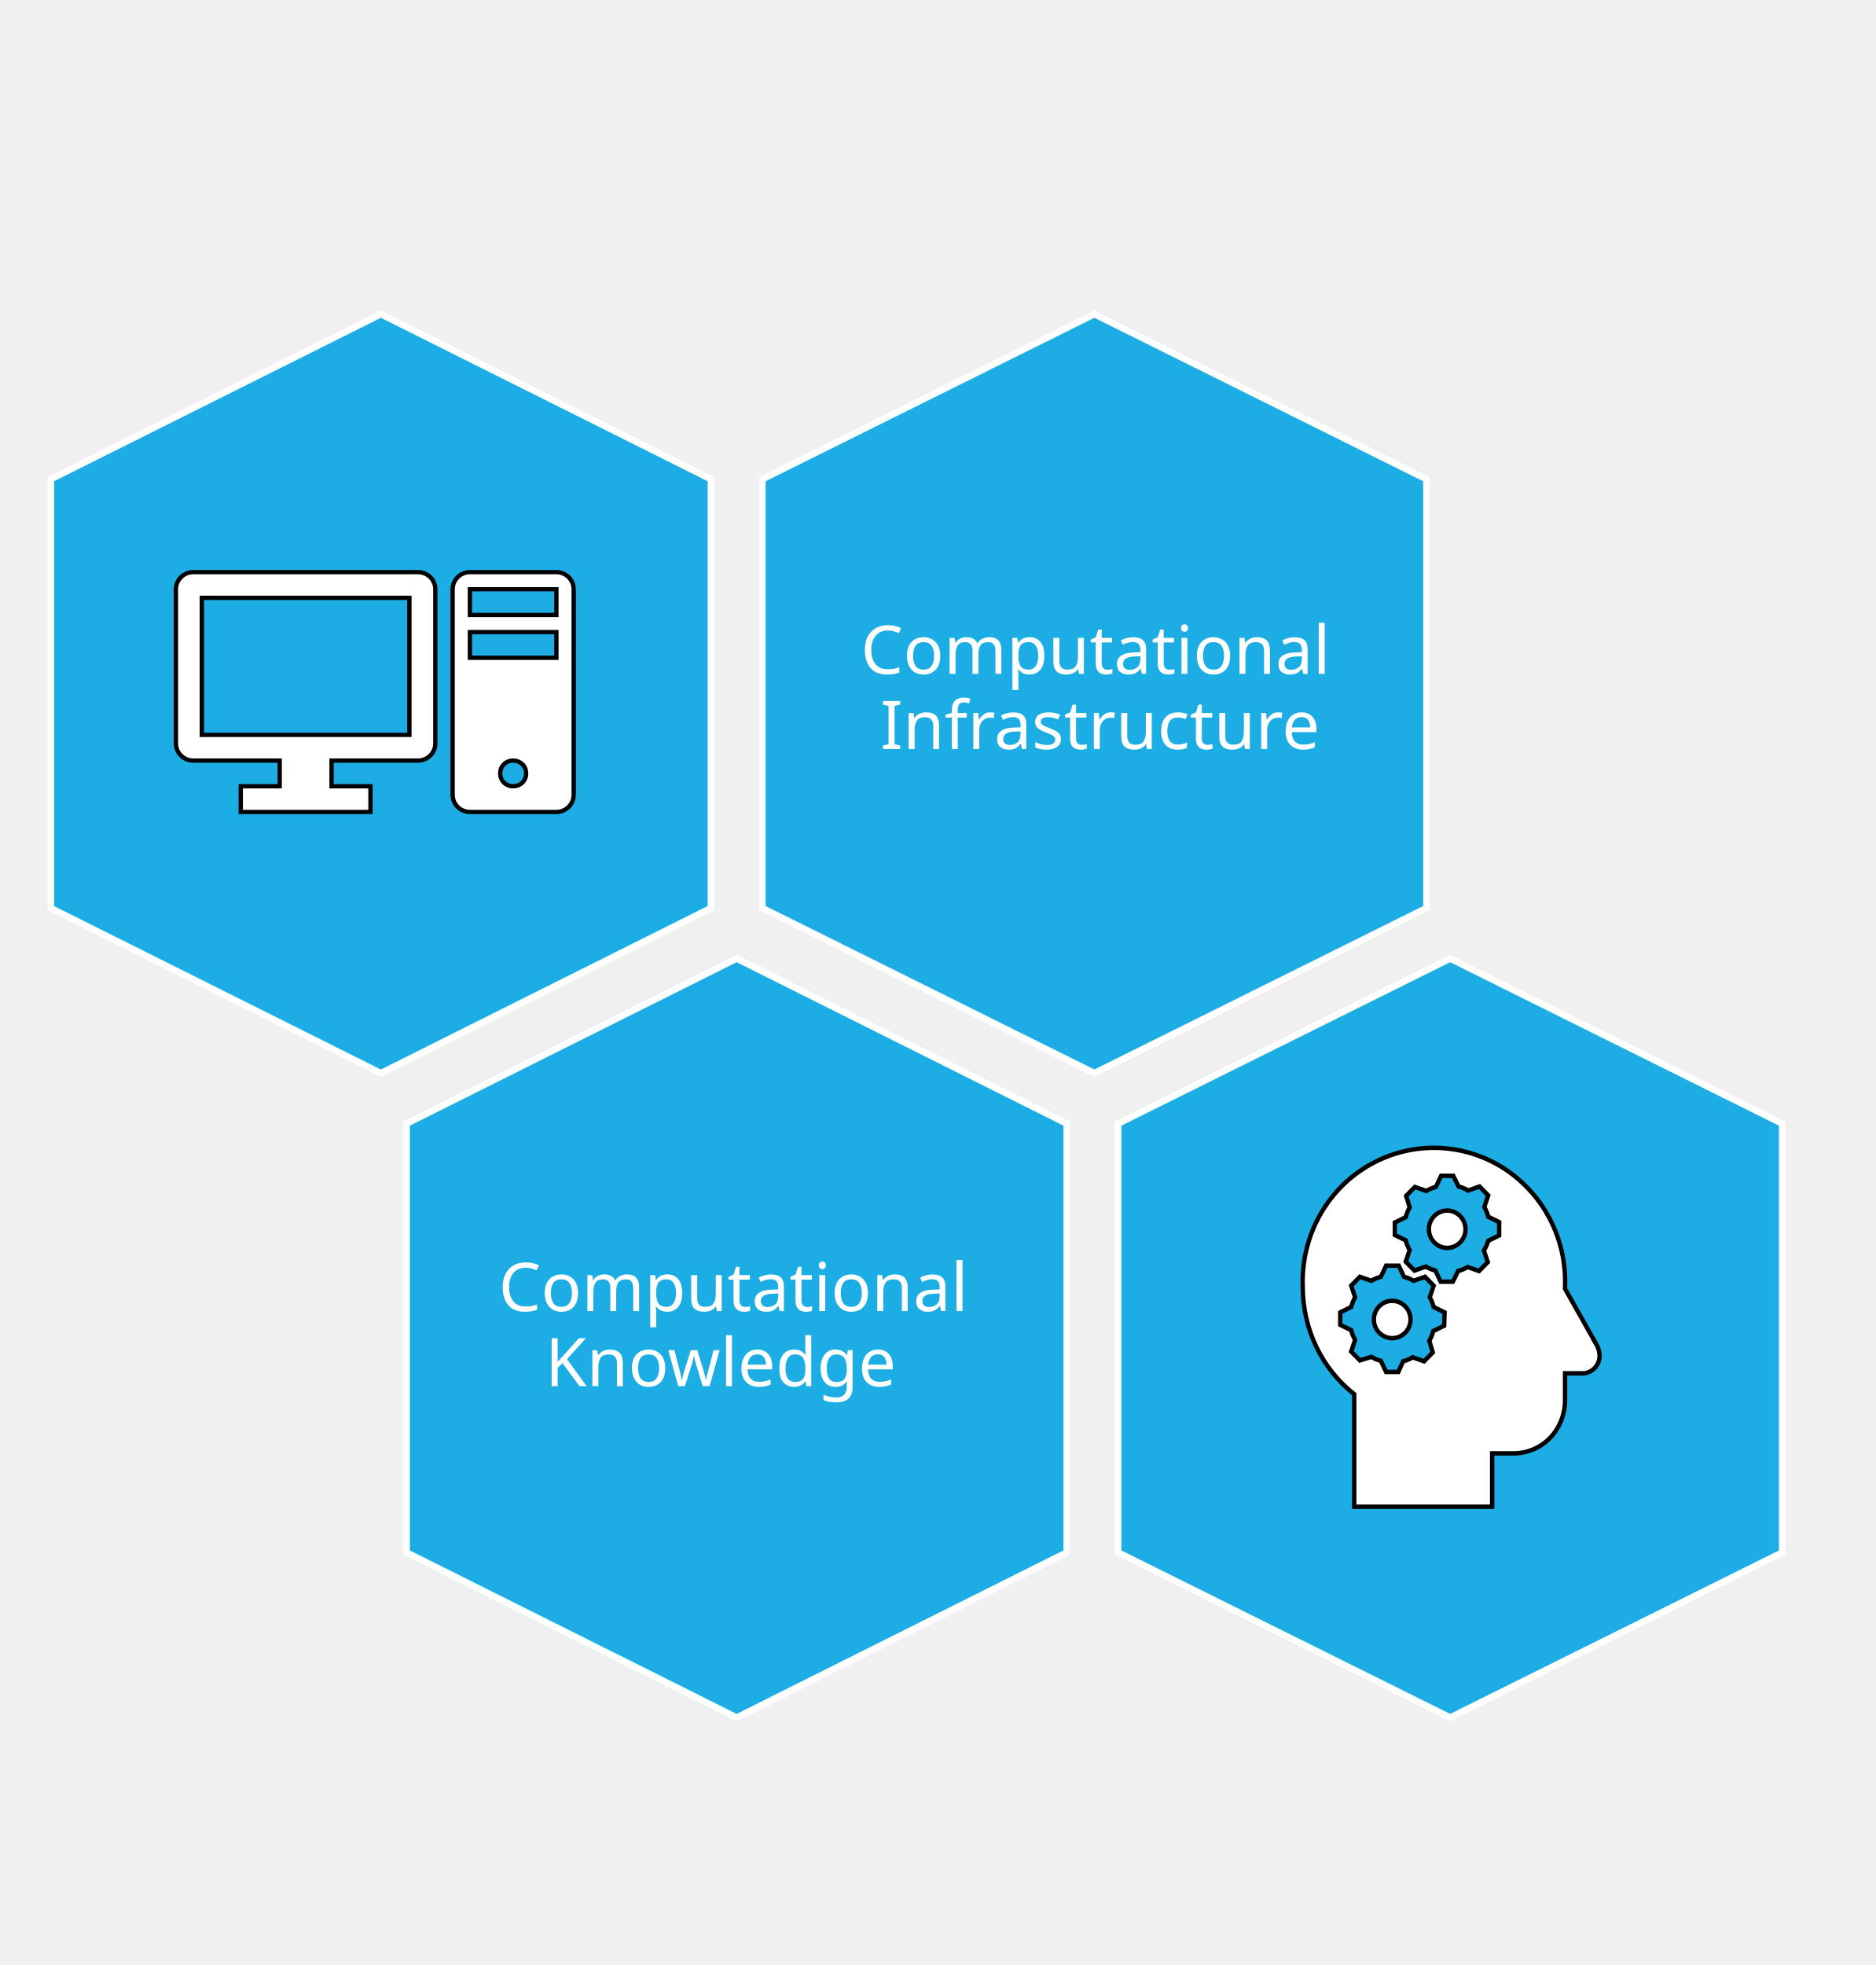
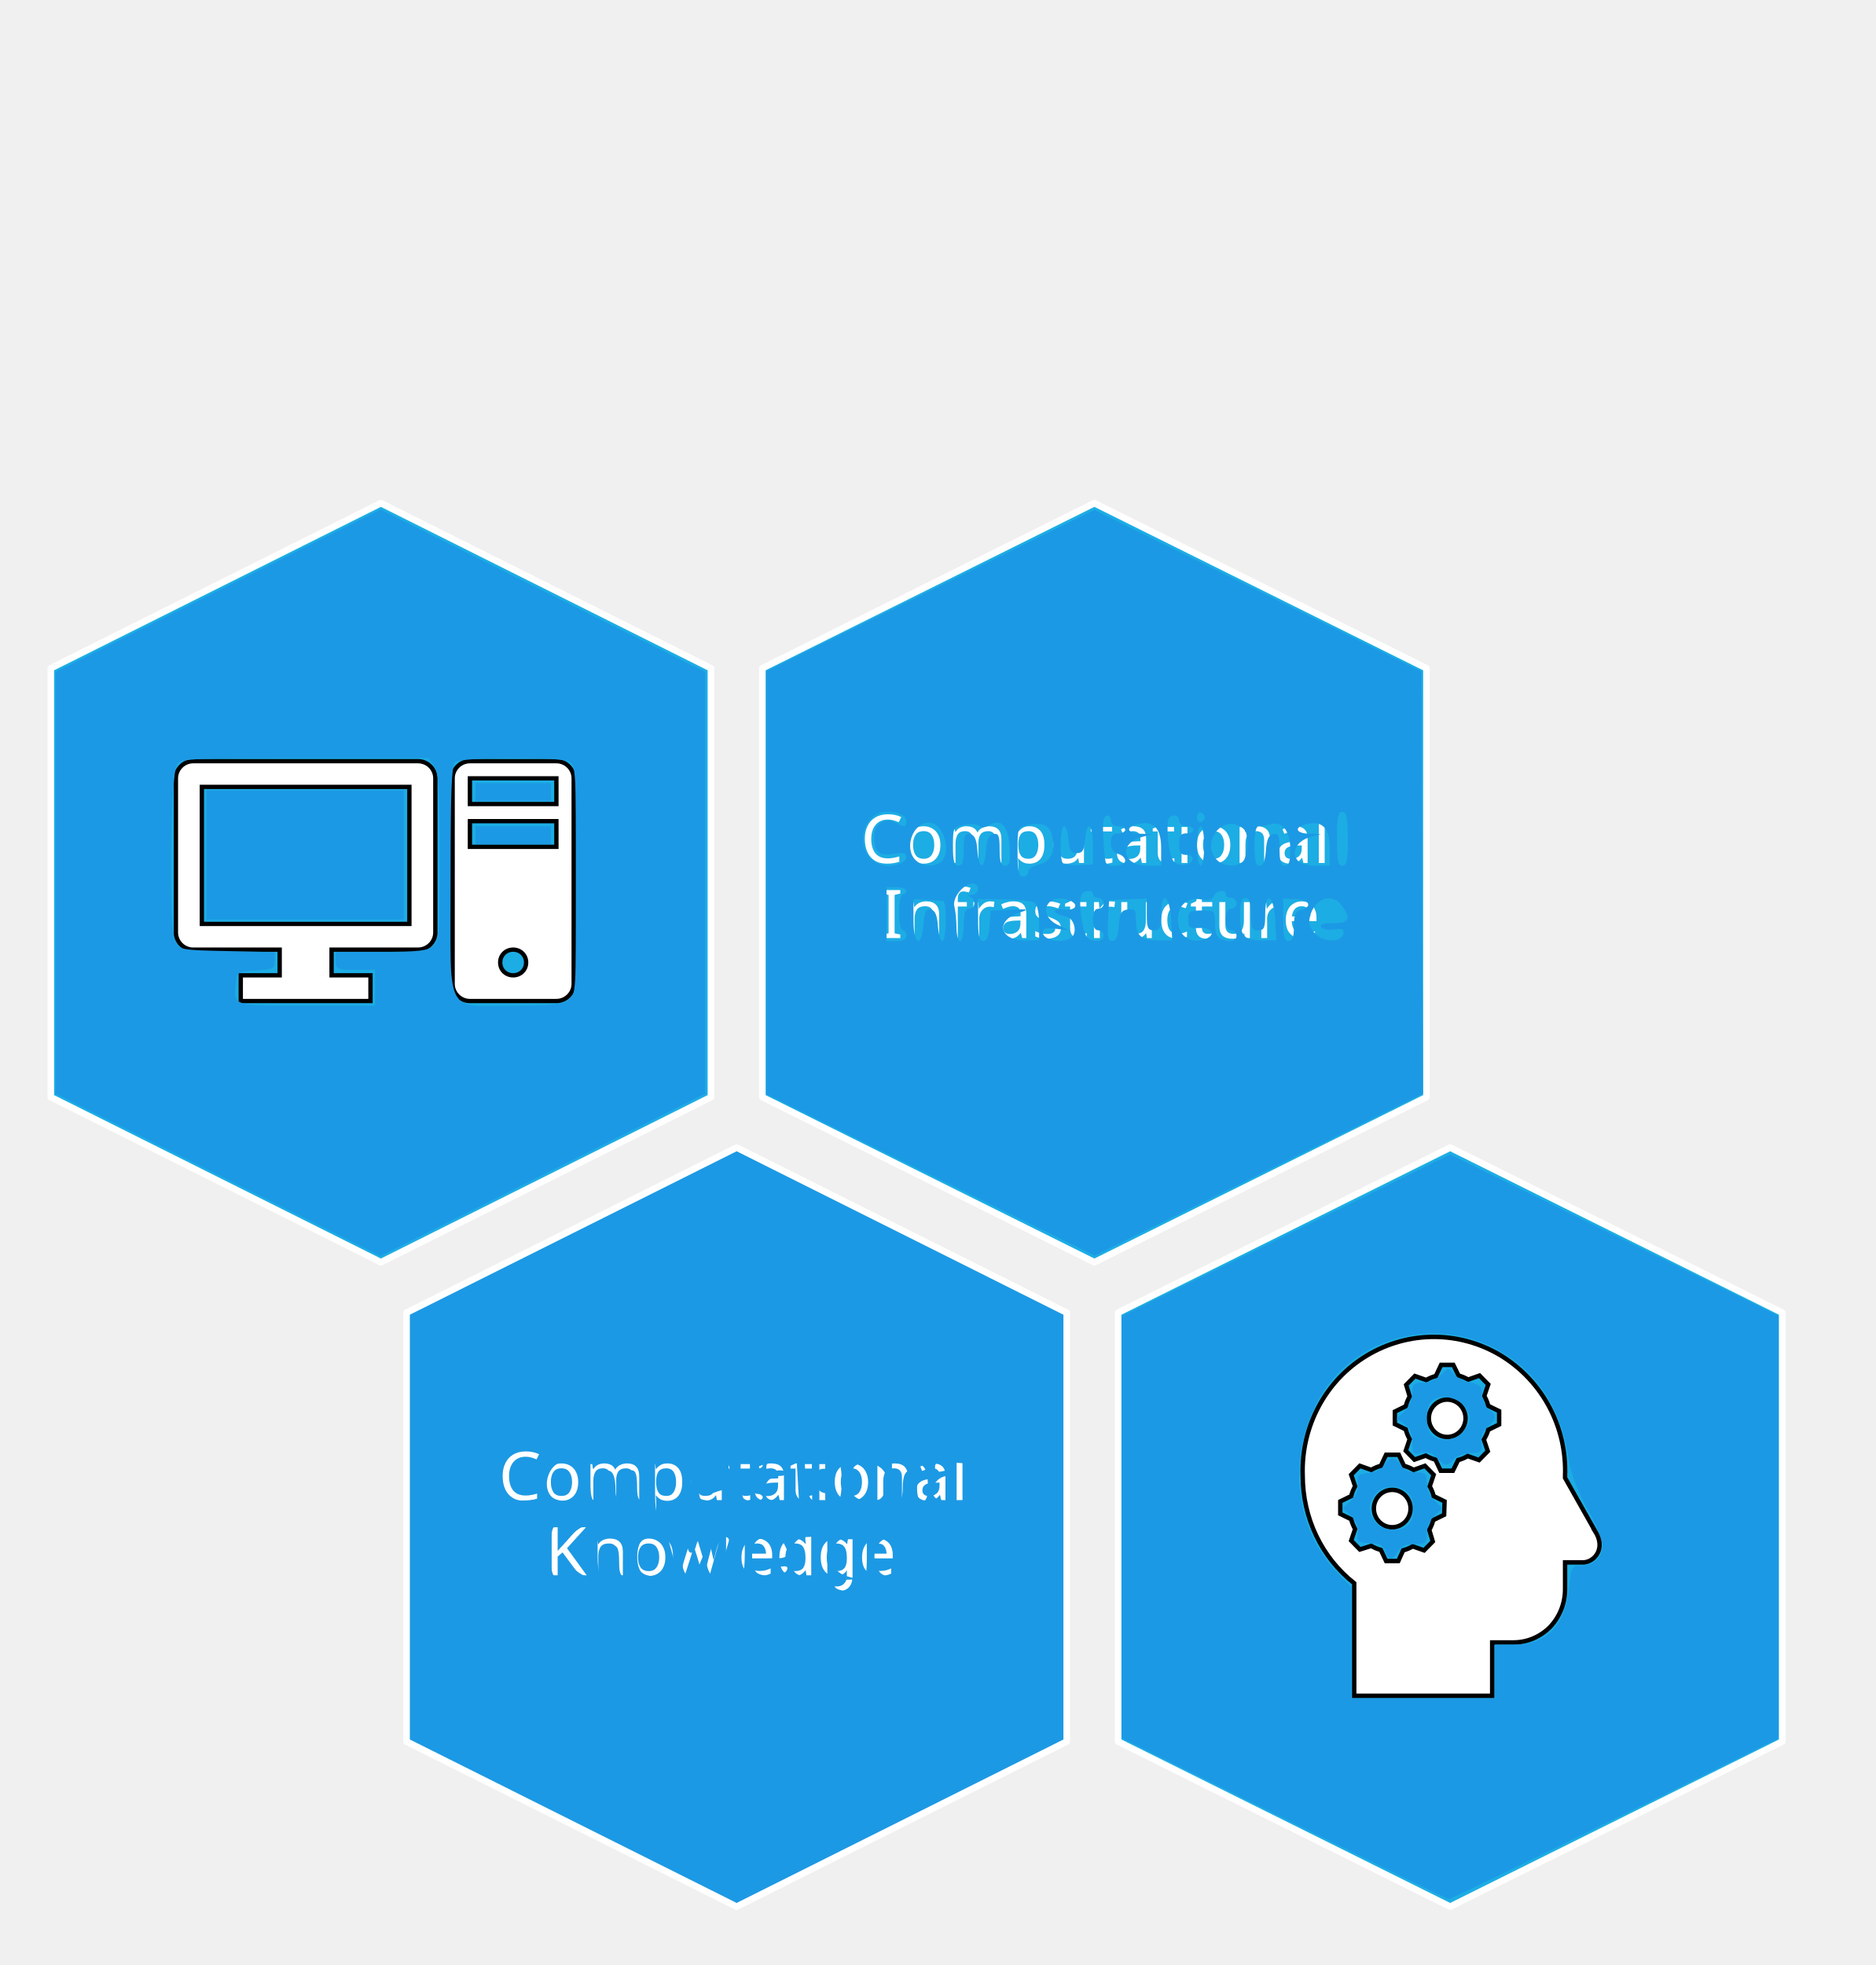
<svg xmlns="http://www.w3.org/2000/svg" width="210mm" height="220mm" viewBox="0 0 210 220" version="1.1" id="svg1">
  <defs id="defs1" />
  <g id="layer1">
    <g id="g1">
-       <path d="m 484.368,72.782 84,41.76 v 108.48 l -84,41.76 -84,-41.76 V 114.542 Z" stroke="#ffffff" stroke-width="1.667" stroke-linejoin="round" stroke-miterlimit="10" fill="#1cade4" fill-rule="evenodd" id="path1" transform="matrix(0.4426188,0,0,0.4426188,-91.85137,2.954146)" />
-       <text fill="#ffffff" font-family="'Tw Cen MT', 'Tw Cen MT_MSFontService', sans-serif" font-weight="400" font-size="17px" id="text1" x="425.274" y="163.782" transform="matrix(0.4426188,0,0,0.4426188,-91.85137,2.954146)">Computational</text>
-       <text fill="#ffffff" font-family="'Tw Cen MT', 'Tw Cen MT_MSFontService', sans-serif" font-weight="400" font-size="17px" id="text2" x="430.187" y="182.782" transform="matrix(0.4426188,0,0,0.4426188,-91.85137,2.954146)">Infrastructure</text>
-       <path d="m 303.868,72.782 83.5,41.76 v 108.48 l -83.5,41.76 -83.5,-41.76 V 114.542 Z" stroke="#ffffff" stroke-width="1.667" stroke-linejoin="round" stroke-miterlimit="10" fill="#1cade4" fill-rule="evenodd" id="path2" transform="matrix(0.4426188,0,0,0.4426188,-91.85137,2.954146)" />
-       <path d="m 393.868,235.782 83.5,41.76 v 108.48 l -83.5,41.76 -83.5,-41.76 v -108.48 z" stroke="#ffffff" stroke-width="1.667" stroke-linejoin="round" stroke-miterlimit="10" fill="#1cade4" fill-rule="evenodd" id="path3" transform="matrix(0.4426188,0,0,0.4426188,-91.85137,2.954146)" />
-       <text fill="#ffffff" font-family="'Tw Cen MT', 'Tw Cen MT_MSFontService', sans-serif" font-weight="400" font-size="17px" id="text3" x="333.649" y="324.965" transform="matrix(0.4426188,0,0,0.4426188,-91.85137,2.954146)">Computational</text>
-       <text fill="#ffffff" font-family="'Tw Cen MT', 'Tw Cen MT_MSFontService', sans-serif" font-weight="400" font-size="17px" id="text4" x="345.415" y="343.965" transform="matrix(0.4426188,0,0,0.4426188,-91.85137,2.954146)">Knowledge</text>
-       <path d="m 574.368,235.782 84,41.76 v 108.48 l -84,41.76 -84,-41.76 v -108.48 z" stroke="#ffffff" stroke-width="1.667" stroke-linejoin="round" stroke-miterlimit="10" fill="#1cade4" fill-rule="evenodd" id="path4" transform="matrix(0.4426188,0,0,0.4426188,-91.85137,2.954146)" />
-       <g transform="matrix(0.4426188,0,0,0.4426188,-93.69627,-42.46841)" id="g2" style="fill:#ffffff">
-         <path d="M 60.667,62.833 H 8.667 V 28.167 H 60.667 Z M 62.833,21.667 H 6.5 c -2.383,0 -4.333,1.95 -4.333,4.333 v 39 c 0,2.383 1.95,4.333 4.333,4.333 h 21.667 v 6.5 h -9.75 v 6.5 h 32.5 v -6.5 h -9.75 v -6.5 h 21.667 c 2.383,0 4.333,-1.95 4.333,-4.333 V 26 c 0,-2.383 -1.95,-4.333 -4.333,-4.333 z" stroke="#000000" stroke-width="1.083" transform="matrix(1.00962,0,0,1,254,219)" id="path1-8" style="fill:#ffffff" />
-         <path d="M 97.5,32.5 H 75.833 V 26 H 97.5 Z m 0,10.833 H 75.833 v -6.5 H 97.5 Z m -10.833,32.5 c -1.842,0 -3.25,-1.408 -3.25,-3.25 0,-1.842 1.408,-3.25 3.25,-3.25 1.842,0 3.25,1.408 3.25,3.25 0,1.842 -1.408,3.25 -3.25,3.25 z M 97.5,21.667 H 75.833 C 73.45,21.667 71.5,23.617 71.5,26 v 52 c 0,2.383 1.95,4.333 4.333,4.333 H 97.5 c 2.383,0 4.333,-1.95 4.333,-4.333 V 26 c 0,-2.383 -1.95,-4.333 -4.333,-4.333 z" stroke="#000000" stroke-width="1.083" transform="matrix(1.00962,0,0,1,254,219)" id="path2-7" style="fill:#ffffff" />
-       </g>
-       <g transform="matrix(0.4426188,0,0,0.4426188,-93.35015,-46.01534)" id="g3" style="fill:#ffffff">
-         <path d="m 52.006,21.752 c -2.539,0 -4.637,2.098 -4.637,4.638 0,2.54 2.098,4.638 4.637,4.638 2.54,0 4.638,-2.098 4.638,-4.638 0,-2.54 -2.098,-4.638 -4.638,-4.638 z" stroke="#000000" stroke-width="1.104" transform="matrix(1,0,0,1.01887,525,388)" id="path1-5" style="fill:#ffffff" />
-         <path d="m 42.731,48.804 c 0,2.561 -2.076,4.638 -4.638,4.638 -2.561,0 -4.638,-2.076 -4.638,-4.638 0,-2.561 2.076,-4.638 4.638,-4.638 2.561,0 4.638,2.076 4.638,4.638 z" stroke="#000000" stroke-width="1.104" transform="matrix(1,0,0,1.01887,525,388)" id="path2-2" style="fill:#ffffff" />
-         <path d="m 65.146,27.935 -2.76,1.325 c -0.221,0.883 -0.662,1.656 -1.104,2.429 l 0.994,2.871 -2.208,2.208 -2.871,-0.994 c -0.773,0.442 -1.546,0.773 -2.429,0.994 l -1.325,2.65 H 50.35 l -1.325,-2.76 c -0.883,-0.221 -1.656,-0.552 -2.429,-0.994 L 43.725,36.658 41.517,34.45 42.51,31.579 C 42.069,30.806 41.737,30.033 41.517,29.15 l -2.76,-1.325 v -3.092 l 2.76,-1.325 c 0.221,-0.883 0.552,-1.656 0.994,-2.429 l -0.883,-2.871 2.208,-2.208 2.871,0.994 c 0.773,-0.442 1.546,-0.773 2.429,-0.994 l 1.325,-2.76 h 3.092 l 1.325,2.65 c 0.883,0.221 1.656,0.552 2.429,0.994 l 2.871,-0.994 2.208,2.208 -0.994,2.871 c 0.442,0.773 0.773,1.546 0.994,2.429 l 2.76,1.325 z M 51.233,50.35 48.473,51.675 c -0.221,0.883 -0.552,1.656 -0.994,2.429 l 0.883,2.871 -2.208,2.208 -2.871,-0.994 c -0.773,0.442 -1.546,0.773 -2.429,0.994 l -1.215,2.65 h -3.092 l -1.325,-2.76 c -0.883,-0.221 -1.656,-0.552 -2.429,-0.994 l -2.871,0.883 -2.208,-2.208 0.994,-2.871 c -0.442,-0.773 -0.773,-1.546 -0.994,-2.429 l -2.76,-1.325 v -3.092 l 2.76,-1.325 c 0.221,-0.883 0.552,-1.656 0.994,-2.429 l -0.994,-2.871 2.208,-2.208 2.871,0.994 c 0.773,-0.442 1.546,-0.773 2.429,-0.994 l 1.325,-2.76 H 39.75 l 1.325,2.76 c 0.883,0.221 1.656,0.552 2.429,0.994 l 2.871,-0.994 2.208,2.208 -0.994,2.871 c 0.442,0.773 0.773,1.546 0.994,2.429 l 2.76,1.325 z m 38.204,4.085 -7.619,-13.25 V 40.633 C 82.26,28.488 76.077,17.115 65.588,10.821 55.098,4.638 42.179,4.638 31.69,10.821 21.2,17.004 15.017,28.488 15.458,40.633 c 0,10.49 4.748,20.317 13.029,26.721 v 27.935 h 34.892 v -13.25 h 5.41 c 3.533,0 6.846,-1.435 9.275,-3.865 2.429,-2.54 3.754,-5.852 3.754,-9.385 v -6.625 h 4.858 c 2.871,-0.331 5.41,-3.644 2.76,-7.729 z" stroke="#000000" stroke-width="1.104" transform="matrix(1,0,0,1.01887,525,388)" id="path3-9" style="fill:#ffffff" />
+       <g id="g13">
+         <path d="m 122.539,56.335 37.18,18.484 V 122.835 L 122.539,141.318 85.359,122.835 V 74.819 Z" stroke="#ffffff" stroke-width="0.738" stroke-linejoin="round" stroke-miterlimit="10" fill="#1cade4" fill-rule="evenodd" id="path1" />
+         <text fill="#ffffff" font-family="'Tw Cen MT', 'Tw Cen MT_MSFontService', sans-serif" font-weight="400" font-size="7.525px" id="text1" x="96.383" y="96.614" style="stroke-width:0.443">Computational</text>
+         <text fill="#ffffff" font-family="'Tw Cen MT', 'Tw Cen MT_MSFontService', sans-serif" font-weight="400" font-size="7.525px" id="text2" x="98.558" y="105.023" style="stroke-width:0.443">Infrastructure</text>
+         <path d="m 42.646,56.335 36.959,18.484 V 122.835 L 42.646,141.318 5.688,122.835 V 74.819 Z" stroke="#ffffff" stroke-width="0.738" stroke-linejoin="round" stroke-miterlimit="10" fill="#1cade4" fill-rule="evenodd" id="path2" />
+         <path d="M 82.482,128.482 119.441,146.966 V 194.981 L 82.482,213.465 45.523,194.981 v -48.015 z" stroke="#ffffff" stroke-width="0.738" stroke-linejoin="round" stroke-miterlimit="10" fill="#1cade4" fill-rule="evenodd" id="path3" style="fill:#1c99e4;fill-opacity:1" />
+         <text fill="#ffffff" font-family="'Tw Cen MT', 'Tw Cen MT_MSFontService', sans-serif" font-weight="400" font-size="7.525px" id="text3" x="55.828" y="167.956" style="stroke-width:0.443">Computational</text>
+         <text fill="#ffffff" font-family="'Tw Cen MT', 'Tw Cen MT_MSFontService', sans-serif" font-weight="400" font-size="7.525px" id="text4" x="61.036" y="176.366" style="stroke-width:0.443">Knowledge</text>
+         <path d="m 162.375,128.482 37.18,18.484 v 48.015 l -37.18,18.484 -37.18,-18.484 v -48.015 z" stroke="#ffffff" stroke-width="0.738" stroke-linejoin="round" stroke-miterlimit="10" fill="#1cade4" fill-rule="evenodd" id="path4" />
+         <g transform="matrix(0.4426188,0,0,0.4426188,-93.69627,-21.30173)" id="g2" style="fill:#ffffff">
+           <path d="M 60.667,62.833 H 8.667 V 28.167 H 60.667 Z M 62.833,21.667 H 6.5 c -2.383,0 -4.333,1.95 -4.333,4.333 v 39 c 0,2.383 1.95,4.333 4.333,4.333 h 21.667 v 6.5 h -9.75 v 6.5 h 32.5 v -6.5 h -9.75 v -6.5 h 21.667 c 2.383,0 4.333,-1.95 4.333,-4.333 V 26 c 0,-2.383 -1.95,-4.333 -4.333,-4.333 z" stroke="#000000" stroke-width="1.083" transform="matrix(1.00962,0,0,1,254,219)" id="path1-8" style="fill:#ffffff" />
+           <path d="M 97.5,32.5 H 75.833 V 26 H 97.5 Z m 0,10.833 H 75.833 v -6.5 H 97.5 Z m -10.833,32.5 c -1.842,0 -3.25,-1.408 -3.25,-3.25 0,-1.842 1.408,-3.25 3.25,-3.25 1.842,0 3.25,1.408 3.25,3.25 0,1.842 -1.408,3.25 -3.25,3.25 z M 97.5,21.667 H 75.833 C 73.45,21.667 71.5,23.617 71.5,26 v 52 c 0,2.383 1.95,4.333 4.333,4.333 H 97.5 c 2.383,0 4.333,-1.95 4.333,-4.333 V 26 c 0,-2.383 -1.95,-4.333 -4.333,-4.333 z" stroke="#000000" stroke-width="1.083" transform="matrix(1.00962,0,0,1,254,219)" id="path2-7" style="fill:#ffffff" />
+         </g>
+         <g transform="matrix(0.4426188,0,0,0.4426188,-93.35015,-24.84866)" id="g3" style="fill:#ffffff">
+           <path d="m 52.006,21.752 c -2.539,0 -4.637,2.098 -4.637,4.638 0,2.54 2.098,4.638 4.637,4.638 2.54,0 4.638,-2.098 4.638,-4.638 0,-2.54 -2.098,-4.638 -4.638,-4.638 z" stroke="#000000" stroke-width="1.104" transform="matrix(1,0,0,1.01887,525,388)" id="path1-5" style="fill:#ffffff" />
+           <path d="m 42.731,48.804 c 0,2.561 -2.076,4.638 -4.638,4.638 -2.561,0 -4.638,-2.076 -4.638,-4.638 0,-2.561 2.076,-4.638 4.638,-4.638 2.561,0 4.638,2.076 4.638,4.638 z" stroke="#000000" stroke-width="1.104" transform="matrix(1,0,0,1.01887,525,388)" id="path2-2" style="fill:#ffffff" />
+           <path d="m 65.146,27.935 -2.76,1.325 c -0.221,0.883 -0.662,1.656 -1.104,2.429 l 0.994,2.871 -2.208,2.208 -2.871,-0.994 c -0.773,0.442 -1.546,0.773 -2.429,0.994 l -1.325,2.65 H 50.35 l -1.325,-2.76 c -0.883,-0.221 -1.656,-0.552 -2.429,-0.994 L 43.725,36.658 41.517,34.45 42.51,31.579 C 42.069,30.806 41.737,30.033 41.517,29.15 l -2.76,-1.325 v -3.092 l 2.76,-1.325 c 0.221,-0.883 0.552,-1.656 0.994,-2.429 l -0.883,-2.871 2.208,-2.208 2.871,0.994 c 0.773,-0.442 1.546,-0.773 2.429,-0.994 l 1.325,-2.76 h 3.092 l 1.325,2.65 c 0.883,0.221 1.656,0.552 2.429,0.994 l 2.871,-0.994 2.208,2.208 -0.994,2.871 c 0.442,0.773 0.773,1.546 0.994,2.429 l 2.76,1.325 z M 51.233,50.35 48.473,51.675 c -0.221,0.883 -0.552,1.656 -0.994,2.429 l 0.883,2.871 -2.208,2.208 -2.871,-0.994 c -0.773,0.442 -1.546,0.773 -2.429,0.994 l -1.215,2.65 h -3.092 l -1.325,-2.76 c -0.883,-0.221 -1.656,-0.552 -2.429,-0.994 l -2.871,0.883 -2.208,-2.208 0.994,-2.871 c -0.442,-0.773 -0.773,-1.546 -0.994,-2.429 l -2.76,-1.325 v -3.092 l 2.76,-1.325 c 0.221,-0.883 0.552,-1.656 0.994,-2.429 l -0.994,-2.871 2.208,-2.208 2.871,0.994 c 0.773,-0.442 1.546,-0.773 2.429,-0.994 l 1.325,-2.76 H 39.75 l 1.325,2.76 c 0.883,0.221 1.656,0.552 2.429,0.994 l 2.871,-0.994 2.208,2.208 -0.994,2.871 c 0.442,0.773 0.773,1.546 0.994,2.429 l 2.76,1.325 z m 38.204,4.085 -7.619,-13.25 V 40.633 C 82.26,28.488 76.077,17.115 65.588,10.821 55.098,4.638 42.179,4.638 31.69,10.821 21.2,17.004 15.017,28.488 15.458,40.633 c 0,10.49 4.748,20.317 13.029,26.721 v 27.935 h 34.892 v -13.25 h 5.41 c 3.533,0 6.846,-1.435 9.275,-3.865 2.429,-2.54 3.754,-5.852 3.754,-9.385 v -6.625 h 4.858 c 2.871,-0.331 5.41,-3.644 2.76,-7.729 z" stroke="#000000" stroke-width="1.104" transform="matrix(1,0,0,1.01887,525,388)" id="path3-9" style="fill:#ffffff" />
+         </g>
+         <path style="opacity:1;fill:#1c99e4;fill-opacity:1;stroke-width:0.402" d="m 64.002,203.604 -17.985,-9.022 v -23.612 -23.612 l 18.186,-9.09 18.186,-9.09 18.186,9.09 18.186,9.09 v 23.613 23.612 l -18.084,9.043 c -9.946,4.974 -18.22,9.034 -18.387,9.022 -0.167,-0.012 -8.396,-4.082 -18.288,-9.044 z M 96.575,177.624 c 0.273,-0.273 0.482,-1.581 0.482,-3.014 v -2.532 l -1.306,0.006 c -1.512,0.007 -2.062,0.307 -2.44,1.332 -0.499,1.351 0.135,2.657 1.479,3.046 l 1.263,0.366 -1.306,0.036 c -0.877,0.024 -1.306,0.234 -1.306,0.639 0,0.744 2.418,0.837 3.135,0.121 z m -33.679,-2.205 v -1.08 l 1.127,1.08 c 1.103,1.056 2.088,1.409 2.088,0.748 0,-0.183 -0.452,-0.757 -1.005,-1.276 -1.265,-1.188 -1.257,-1.501 0.075,-2.892 0.884,-0.923 0.953,-1.127 0.383,-1.127 -0.384,0 -1.135,0.497 -1.67,1.105 l -0.973,1.105 -0.013,-1.105 c -0.008,-0.709 -0.229,-1.105 -0.616,-1.105 -0.478,0 -0.603,0.581 -0.603,2.813 0,2.233 0.124,2.813 0.603,2.813 0.386,0 0.603,-0.388 0.603,-1.08 z m 4.823,-0.485 c 0,-0.972 0.214,-1.647 0.564,-1.781 0.819,-0.314 1.044,0.074 1.044,1.805 0,1.125 0.168,1.541 0.624,1.541 0.5,0 0.6,-0.419 0.502,-2.11 l -0.121,-2.11 -1.708,-0.124 -1.708,-0.124 v 2.234 c 0,1.228 0.181,2.234 0.402,2.234 0.221,0 0.402,-0.704 0.402,-1.565 z m 7.154,1.082 c 0.265,-0.265 0.482,-1.043 0.482,-1.728 0,-1.52 -0.627,-2.21 -2.009,-2.21 -0.575,0 -1.262,0.217 -1.527,0.482 -0.623,0.623 -0.623,2.833 0,3.456 0.622,0.622 2.433,0.622 3.054,0 z m 3.433,-0.824 0.542,-1.306 0.295,1.306 c 0.415,1.836 1.321,1.638 1.843,-0.402 0.24,-0.939 0.513,-1.934 0.606,-2.21 0.093,-0.276 -0.092,-0.502 -0.41,-0.502 -0.318,0 -0.736,0.588 -0.928,1.306 l -0.349,1.306 -0.297,-1.306 c -0.352,-1.547 -1.319,-1.723 -1.675,-0.304 -0.283,1.129 -0.97,0.972 -0.97,-0.222 0,-0.449 -0.274,-0.78 -0.646,-0.78 -0.497,0 -0.585,0.244 -0.382,1.052 0.145,0.578 0.368,1.573 0.496,2.21 0.308,1.54 1.206,1.47 1.877,-0.147 z m 5.087,-1.708 c 0,-2.411 -0.121,-3.014 -0.603,-3.014 -0.482,0 -0.603,0.603 -0.603,3.014 0,2.411 0.121,3.014 0.603,3.014 0.482,0 0.603,-0.603 0.603,-3.014 z m 4.739,2.268 c 0.136,-0.412 -0.11,-0.481 -1.01,-0.284 -0.832,0.183 -1.344,0.075 -1.704,-0.359 -0.45,-0.543 -0.307,-0.621 1.142,-0.621 1.715,0 1.95,-0.309 1.241,-1.634 -0.472,-0.881 -2.356,-1.059 -3.121,-0.295 -0.631,0.631 -0.62,2.837 0.018,3.475 0.642,0.642 3.199,0.433 3.434,-0.282 z m 4.505,-2.268 c 0,-2.411 -0.121,-3.014 -0.603,-3.014 -0.335,0 -0.603,0.357 -0.603,0.804 0,0.571 -0.268,0.804 -0.924,0.804 -1.227,0 -1.889,0.721 -1.889,2.057 0,1.99 0.356,2.364 2.253,2.364 h 1.766 z m 9.244,2.453 c 0,-0.374 -0.421,-0.542 -1.263,-0.502 -0.696,0.033 -1.343,-0.166 -1.44,-0.443 -0.12,-0.341 0.285,-0.502 1.263,-0.502 1.141,0 1.44,-0.157 1.44,-0.755 0,-1.066 -0.965,-1.737 -2.279,-1.585 -1.418,0.164 -2.115,1.799 -1.418,3.328 0.386,0.847 0.741,1.021 2.081,1.021 1.116,0 1.616,-0.174 1.616,-0.562 z m -27.329,-7.074 c 0,-0.571 0.268,-0.804 0.924,-0.804 1.265,0 1.889,-0.73 1.889,-2.21 0,-1.644 -0.639,-2.21 -2.492,-2.21 h -1.527 v 3.014 c 0,2.411 0.121,3.014 0.603,3.014 0.335,0 0.603,-0.357 0.603,-0.804 z m -13.744,-1.682 c 0.112,-0.592 -0.024,-0.62 -1.07,-0.225 -1.503,0.567 -2.468,-0.101 -2.468,-1.709 0,-1.596 0.966,-2.276 2.444,-1.718 1.042,0.393 1.173,0.357 1.173,-0.326 0,-0.76 -0.716,-0.987 -2.612,-0.829 -1.908,0.159 -2.836,3.007 -1.57,4.815 0.522,0.745 0.949,0.892 2.307,0.793 1.182,-0.086 1.704,-0.319 1.795,-0.799 z m 4.018,0.396 c 0.265,-0.265 0.482,-1.043 0.482,-1.728 0,-1.54 -0.629,-2.21 -2.076,-2.21 -1.684,0 -2.689,2.71 -1.461,3.939 0.622,0.622 2.433,0.622 3.054,0 z m 2.492,-1.082 c 0,-0.979 0.213,-1.646 0.57,-1.783 0.665,-0.255 1.038,0.526 1.038,2.175 0,0.645 0.181,1.173 0.402,1.173 0.221,0 0.402,-0.704 0.402,-1.565 0,-0.972 0.214,-1.647 0.564,-1.781 0.819,-0.314 1.044,0.074 1.044,1.805 0,1.101 0.172,1.541 0.603,1.541 0.442,0 0.601,-0.455 0.597,-1.708 -0.003,-0.939 -0.139,-1.917 -0.302,-2.173 -0.177,-0.277 -1.47,-0.476 -3.209,-0.492 l -2.913,-0.027 v 2.2 c 0,1.688 0.14,2.2 0.603,2.2 0.433,0 0.603,-0.442 0.603,-1.565 z m 14.468,-0.646 c 0,-1.216 -0.181,-2.21 -0.402,-2.21 -0.221,0 -0.402,0.723 -0.402,1.608 0,0.884 -0.076,1.608 -0.168,1.608 -0.092,0 -0.454,0.11 -0.804,0.244 -0.523,0.201 -0.636,-0.084 -0.636,-1.608 0,-1.378 -0.154,-1.852 -0.603,-1.852 -0.453,0 -0.603,0.484 -0.603,1.942 0,1.068 0.121,2.063 0.268,2.21 0.147,0.147 0.961,0.268 1.809,0.268 h 1.541 z m 3.617,1.809 c 0,-0.221 -0.271,-0.402 -0.603,-0.402 -0.421,0 -0.603,-0.424 -0.603,-1.407 0,-0.982 0.182,-1.407 0.603,-1.407 0.332,0 0.603,-0.181 0.603,-0.402 0,-0.221 -0.206,-0.402 -0.458,-0.402 -0.252,0 -0.689,-0.316 -0.972,-0.703 -0.283,-0.386 -0.658,-0.559 -0.833,-0.383 -0.343,0.343 -0.274,4.577 0.085,5.157 0.3,0.486 2.178,0.441 2.178,-0.052 z m 3.939,-1.708 -0.121,-2.11 -1.708,-0.124 c -1.375,-0.1 -1.708,0.007 -1.708,0.546 0,0.509 0.235,0.611 0.98,0.424 0.539,-0.135 1.092,-0.065 1.229,0.157 0.142,0.229 -0.187,0.403 -0.759,0.403 -1.135,0 -1.845,0.946 -1.552,2.067 0.153,0.586 0.579,0.747 1.978,0.747 h 1.783 z m 3.697,1.755 c 0,-0.195 -0.362,-0.45 -0.804,-0.565 -0.585,-0.153 -0.804,-0.548 -0.804,-1.454 0,-0.975 0.173,-1.243 0.804,-1.243 0.442,0 0.804,-0.181 0.804,-0.402 0,-0.221 -0.362,-0.402 -0.804,-0.402 -0.447,0 -0.804,-0.268 -0.804,-0.603 0,-0.332 -0.271,-0.603 -0.603,-0.603 -0.795,0 -0.912,1.299 -0.39,4.32 0.195,1.128 0.387,1.306 1.413,1.306 0.653,0 1.187,-0.16 1.187,-0.355 z m 1.206,-1.855 c 0,-1.216 -0.181,-2.21 -0.402,-2.21 -0.221,0 -0.402,0.995 -0.402,2.21 0,1.216 0.181,2.21 0.402,2.21 0.221,0 0.402,-0.995 0.402,-2.21 z m 4.869,1.105 c 0.659,-1.7 -0.277,-3.115 -2.062,-3.115 -1.14,0 -1.449,0.19 -1.765,1.089 -0.625,1.778 0.227,3.131 1.973,3.131 1.183,0 1.498,-0.188 1.854,-1.105 z m 1.963,-0.459 c 0,-0.972 0.214,-1.647 0.564,-1.781 0.819,-0.314 1.044,0.074 1.044,1.805 0,1.101 0.172,1.541 0.603,1.541 0.442,0 0.603,-0.46 0.603,-1.728 0,-2.126 -0.524,-2.693 -2.492,-2.693 h -1.527 v 2.21 c 0,1.697 0.14,2.21 0.603,2.21 0.433,0 0.603,-0.442 0.603,-1.565 z m 7.155,-0.545 -0.121,-2.11 -1.708,-0.124 c -1.375,-0.1 -1.708,0.007 -1.708,0.546 0,0.509 0.235,0.611 0.98,0.424 0.539,-0.135 1.092,-0.065 1.229,0.157 0.142,0.229 -0.189,0.403 -0.765,0.403 -1.123,0 -1.987,1.176 -1.601,2.181 0.17,0.444 0.775,0.632 2.029,0.632 h 1.787 z m 2.089,-0.904 c 0,-2.411 -0.121,-3.014 -0.603,-3.014 -0.482,0 -0.603,0.603 -0.603,3.014 0,2.411 0.121,3.014 0.603,3.014 0.482,0 0.603,-0.603 0.603,-3.014 z m -15.674,-2.21 c 0,-0.221 -0.271,-0.402 -0.603,-0.402 -0.332,0 -0.603,0.181 -0.603,0.402 0,0.221 0.271,0.402 0.603,0.402 0.332,0 0.603,-0.181 0.603,-0.402 z" id="path5" />
+         <path style="opacity:1;fill:#1c99e4;fill-opacity:1;stroke-width:0.402" d="M 104.191,131.54 85.804,122.498 V 98.828 75.159 l 18.362,-9.041 18.362,-9.041 18.311,9.043 18.311,9.043 0.088,23.641 0.088,23.641 -18.374,9.069 -18.374,9.069 z m -2.713,-26.779 c 0,-0.332 -0.181,-0.603 -0.402,-0.603 -0.221,0 -0.402,-0.904 -0.402,-2.009 0,-1.105 0.181,-2.009 0.402,-2.009 0.221,0 0.402,-0.181 0.402,-0.402 0,-0.221 -0.497,-0.402 -1.105,-0.401 l -1.105,5.29e-4 v 3.014 3.014 l 1.105,-4e-5 c 0.714,-3e-5 1.105,-0.213 1.105,-0.603 z m 1.933,-1.362 c 0.099,-1.344 0.268,-1.675 0.804,-1.573 0.485,0.092 0.714,0.615 0.803,1.833 0.068,0.938 0.294,1.705 0.502,1.705 0.445,0 0.521,-4.394 0.077,-4.477 -0.166,-0.031 -0.98,-0.095 -1.809,-0.143 l -1.507,-0.087 v 2.387 c 0,2.827 0.927,3.118 1.13,0.355 z m 4.497,0.156 c 0,-1.34 0.156,-1.809 0.603,-1.809 0.728,0 0.807,-1.056 0.1,-1.341 -0.3,-0.121 -0.219,-0.215 0.201,-0.234 0.855,-0.039 0.952,-1.237 0.1,-1.237 -1.031,0 -2.31,1.589 -2.052,2.549 0.128,0.477 0.235,1.545 0.238,2.374 0.003,0.829 0.186,1.507 0.407,1.507 0.221,0 0.402,-0.814 0.402,-1.809 z m 2.891,0.1 0.124,-1.708 2.21,-0.091 c 2.202,-0.09 2.205,-0.089 0.809,0.402 -2.537,0.891 -1.943,3.07 0.827,3.032 l 1.58,-0.022 v -1.938 c 0,-1.11 -0.215,-2.076 -0.502,-2.262 -0.276,-0.178 -1.814,-0.343 -3.416,-0.367 l -2.914,-0.044 v 2.353 c 0,1.782 0.141,2.353 0.58,2.353 0.395,0 0.619,-0.545 0.703,-1.708 z m 9.101,1.355 c 0.799,-0.507 0.413,-2.225 -0.538,-2.395 -1.451,-0.259 -1.728,-0.979 -0.301,-0.785 1.469,0.2 1.865,-0.657 0.502,-1.089 -2.45,-0.778 -3.435,1.732 -1.105,2.816 l 1.306,0.607 -1.507,-0.179 c -1.088,-0.129 -1.507,-0.028 -1.507,0.365 0,0.909 2.071,1.343 3.15,0.66 z m 3.682,-0.25 c 0,-0.332 -0.271,-0.603 -0.603,-0.603 -0.402,0 -0.603,-0.402 -0.603,-1.206 0,-0.804 0.201,-1.206 0.603,-1.206 0.332,0 0.603,-0.271 0.603,-0.603 0,-0.332 -0.271,-0.603 -0.603,-0.603 -0.332,0 -0.603,-0.181 -0.603,-0.402 0,-0.606 -1.089,-0.482 -1.332,0.151 -0.293,0.765 0.148,3.958 0.632,4.571 0.553,0.701 1.906,0.629 1.906,-0.1 z m 1.685,-1.105 c 0.103,-1.42 0.276,-1.73 1.028,-1.836 0.788,-0.112 0.904,0.05 0.904,1.257 0,1.714 0.571,2.212 2.531,2.209 l 1.526,-0.002 -0.119,-2.239 c -0.151,-2.836 -1.124,-3.466 -1.124,-0.728 0,1.574 -0.117,1.842 -0.804,1.842 -0.683,0 -0.804,-0.268 -0.804,-1.776 v -1.776 l -2.11,0.083 -2.11,0.083 -0.121,2.297 c -0.096,1.822 0.003,2.297 0.479,2.297 0.418,0 0.637,-0.517 0.723,-1.708 z m 9.736,1.464 c 1.168,-0.448 0.709,-1.285 -0.67,-1.222 -1.141,0.052 -1.306,-0.068 -1.306,-0.945 0,-0.891 0.171,-1.006 1.507,-1.018 1.471,-0.013 1.507,0.023 1.507,1.464 0,0.976 0.216,1.56 0.636,1.721 1.077,0.413 1.776,0.272 1.776,-0.359 0,-0.332 -0.271,-0.603 -0.603,-0.603 -0.402,0 -0.603,-0.402 -0.603,-1.206 0,-0.804 0.201,-1.206 0.603,-1.206 0.332,0 0.603,-0.271 0.603,-0.603 0,-0.332 -0.271,-0.603 -0.603,-0.603 -0.332,0 -0.603,-0.181 -0.603,-0.402 0,-0.628 -1.093,-0.471 -1.348,0.194 -0.158,0.411 -0.577,0.528 -1.349,0.377 -1.571,-0.307 -2.661,0.611 -2.661,2.242 0,1.847 1.405,2.824 3.115,2.167 z m 7.788,-2.083 c -0.151,-2.83 -1.124,-3.454 -1.124,-0.721 0,1.574 -0.117,1.842 -0.804,1.842 -0.685,0 -0.804,-0.268 -0.804,-1.809 0,-1.34 -0.156,-1.809 -0.603,-1.809 -0.452,0 -0.603,0.482 -0.603,1.929 0,2.345 0.444,2.848 2.484,2.82 l 1.572,-0.022 z m 2.091,0.682 c 0,-1.307 0.165,-1.688 0.804,-1.855 1.325,-0.347 0.918,-1.16 -0.603,-1.203 l -1.407,-0.04 v 2.372 c 0,1.84 0.135,2.372 0.603,2.372 0.438,0 0.603,-0.451 0.603,-1.645 z m 5.539,0.808 c 0.093,-0.492 -0.146,-0.597 -1.054,-0.464 -0.646,0.095 -1.297,-0.026 -1.447,-0.268 -0.18,-0.292 0.278,-0.441 1.359,-0.441 1.793,0 2.032,-0.455 1.006,-1.92 -1.089,-1.554 -3.107,-0.893 -3.607,1.182 -0.191,0.792 -0.033,1.295 0.605,1.933 0.993,0.993 2.949,0.979 3.138,-0.023 z m -35.279,-6.95 c 0,-0.304 0.538,-0.66 1.195,-0.792 1.314,-0.263 1.89,-1.536 1.464,-3.233 -0.292,-1.163 -1.066,-1.508 -2.664,-1.189 -1.194,0.239 -1.201,0.257 -1.201,3.003 0,2.188 0.125,2.763 0.603,2.763 0.332,0 0.603,-0.249 0.603,-0.553 z m -14.3,-0.897 c 0.35,-0.134 0.636,-0.485 0.636,-0.779 0,-0.389 -0.393,-0.471 -1.447,-0.3 -1.632,0.265 -2.154,-0.213 -2.164,-1.979 -0.008,-1.354 1.228,-2.151 2.379,-1.535 1.027,0.549 1.232,0.525 1.232,-0.144 0,-0.648 -0.856,-1.048 -2.243,-1.048 -1.422,0 -2.579,1.353 -2.579,3.014 0,2.301 1.985,3.615 4.187,2.77 z m 4.574,-0.238 c 1.202,-1.202 0.173,-4.34 -1.424,-4.34 -1.794,0 -2.807,2.866 -1.481,4.191 0.75,0.75 2.229,0.826 2.905,0.149 z m 2.492,-1.356 c 0,-1.533 0.117,-1.816 0.703,-1.705 0.513,0.097 0.737,0.595 0.827,1.838 0.16,2.204 0.799,2.204 0.959,0 0.09,-1.243 0.314,-1.741 0.827,-1.838 0.587,-0.111 0.703,0.171 0.703,1.705 0,1.393 0.151,1.838 0.624,1.838 0.499,0 0.599,-0.415 0.502,-2.069 -0.139,-2.372 -0.982,-3.289 -2.279,-2.479 -0.471,0.294 -0.895,0.329 -1.132,0.093 -0.208,-0.208 -0.955,-0.263 -1.659,-0.122 -1.249,0.25 -1.281,0.309 -1.281,2.416 0,1.652 0.142,2.16 0.603,2.16 0.448,0 0.603,-0.472 0.603,-1.838 z m 14.468,-0.438 c 0,-2.434 -0.69,-2.934 -0.88,-0.637 -0.099,1.198 -0.29,1.507 -0.929,1.507 -0.639,0 -0.829,-0.31 -0.929,-1.507 -0.069,-0.829 -0.295,-1.507 -0.502,-1.507 -0.423,0 -0.526,3.736 -0.115,4.148 0.144,0.144 0.958,0.235 1.809,0.202 l 1.546,-0.061 z m 3.617,1.72 c 0,-0.306 -0.362,-0.651 -0.804,-0.766 -0.543,-0.142 -0.804,-0.548 -0.804,-1.253 0,-0.774 0.207,-1.042 0.804,-1.042 0.442,0 0.804,-0.181 0.804,-0.402 0,-0.221 -0.362,-0.402 -0.804,-0.402 -0.447,0 -0.804,-0.268 -0.804,-0.603 0,-0.848 -0.792,-0.755 -0.858,0.1 -0.09,1.177 0.126,4.301 0.321,4.622 0.328,0.541 2.145,0.325 2.145,-0.255 z m 4.019,-1.439 c 0,-2.236 -0.864,-3.101 -2.65,-2.653 -1.401,0.352 -1.187,1.025 0.339,1.068 l 1.306,0.036 -1.263,0.366 c -2.541,0.736 -2.023,3.179 0.675,3.179 h 1.593 z m 3.519,1.292 c 0.097,-0.294 -0.182,-0.502 -0.672,-0.502 -0.662,0 -0.837,-0.252 -0.837,-1.206 0,-0.938 0.179,-1.206 0.804,-1.206 0.442,0 0.804,-0.181 0.804,-0.402 0,-0.221 -0.362,-0.402 -0.804,-0.402 -0.447,0 -0.804,-0.268 -0.804,-0.603 0,-0.85 -1.193,-0.755 -1.264,0.1 -0.116,1.399 0.15,3.532 0.529,4.244 0.43,0.807 1.976,0.79 2.244,-0.024 z m 1.304,-1.507 c 0,-1.216 -0.181,-2.21 -0.402,-2.21 -0.221,0 -0.402,0.995 -0.402,2.21 0,1.216 0.181,2.21 0.402,2.21 0.221,0 0.402,-0.995 0.402,-2.21 z m 4.34,1.728 c 0.265,-0.265 0.482,-1.173 0.482,-2.018 0,-1.241 -0.189,-1.622 -0.988,-1.986 -2.178,-0.992 -4.122,2.132 -2.399,3.855 0.75,0.75 2.229,0.826 2.905,0.149 z m 2.569,-1.222 c 0.09,-1.243 0.314,-1.741 0.827,-1.838 0.587,-0.111 0.703,0.171 0.703,1.705 0,1.366 0.155,1.838 0.603,1.838 0.445,0 0.603,-0.466 0.603,-1.78 0,-2.066 -0.875,-3.226 -2.17,-2.879 -0.464,0.125 -1.07,0.229 -1.347,0.232 -0.34,0.004 -0.502,0.718 -0.502,2.216 0,1.658 0.145,2.21 0.58,2.21 0.395,0 0.619,-0.545 0.703,-1.705 z m 7.157,-0.291 c 0,-2.236 -0.864,-3.101 -2.65,-2.653 -1.401,0.352 -1.187,1.025 0.339,1.068 l 1.306,0.036 -1.281,0.371 c -1.422,0.412 -2.068,1.683 -1.316,2.59 0.271,0.327 1.171,0.584 2.043,0.584 h 1.558 z m 2.009,-1.019 c 0,-2.411 -0.121,-3.014 -0.603,-3.014 -0.482,0 -0.603,0.603 -0.603,3.014 0,2.411 0.121,3.014 0.603,3.014 0.482,0 0.603,-0.603 0.603,-3.014 z m -16.015,-2.411 c 0,-0.21 -0.194,-0.447 -0.432,-0.526 -0.238,-0.079 -0.432,0.157 -0.432,0.526 0,0.368 0.194,0.605 0.432,0.526 0.238,-0.079 0.432,-0.316 0.432,-0.526 z" id="path6" />
+         <path style="opacity:1;fill:#1c99e4;fill-opacity:1;stroke-width:0.402" d="m 143.778,203.59 -18.186,-9.006 2.6e-4,-23.611 2.6e-4,-23.611 18.387,-9.06 18.387,-9.06 18.386,9.045 18.386,9.045 v 23.644 23.644 l -18.344,9.025 c -10.089,4.964 -18.453,9.009 -18.588,8.989 -0.134,-0.02 -8.428,-4.09 -18.43,-9.043 z m 23.611,-16.441 v -3.014 h 2.063 c 3.763,0 5.784,-2.073 6.236,-6.396 0.245,-2.346 0.301,-2.445 1.375,-2.445 1.398,0 2.383,-0.947 2.383,-2.29 0,-0.565 -0.769,-2.406 -1.708,-4.091 -1.222,-2.192 -1.839,-3.885 -2.168,-5.95 -0.614,-3.85 -2.09,-6.937 -4.438,-9.283 -7.172,-7.165 -19.434,-5.286 -23.826,3.65 -3.159,6.427 -2.185,13.995 2.412,18.732 l 1.596,1.644 v 6.229 6.229 h 8.038 8.038 z" id="path7" />
+         <path style="opacity:1;fill:#1c99e4;fill-opacity:1;stroke-width:0.402" d="M 24.415,131.539 6.229,122.448 V 98.834 75.22 l 18.189,-9.092 18.189,-9.092 18.183,9.093 18.183,9.093 v 23.612 23.613 l -18.186,9.09 -18.186,9.09 z m 17.583,-20.95 v -2.009 h -2.21 c -2.09,0 -2.21,-0.055 -2.21,-1.005 v -1.005 h 5.093 c 4.175,0 5.225,-0.12 5.827,-0.665 0.672,-0.608 0.735,-1.466 0.735,-9.958 0,-7.76 -0.103,-9.44 -0.626,-10.186 L 47.981,84.867 H 34.187 c -12.332,0 -13.852,0.07 -14.345,0.664 -0.786,0.945 -1,18.369 -0.244,19.833 0.509,0.985 0.621,1.007 5.833,1.117 l 5.314,0.112 v 0.972 c 0,0.889 -0.18,0.982 -2.11,1.094 -2.071,0.119 -2.112,0.146 -2.239,1.466 -0.243,2.533 -0.433,2.474 7.953,2.474 h 7.649 z m 21.613,1.384 c 0.891,-0.624 0.893,-0.653 0.893,-13.449 0,-12.267 -0.034,-12.842 -0.777,-13.24 -1.127,-0.603 -12.195,-0.546 -12.807,0.066 -0.355,0.355 -0.482,3.853 -0.482,13.24 0,15.42 -0.709,14.009 7.033,14.009 4.098,0 5.442,-0.137 6.14,-0.626 z" id="path8" />
+         <path style="opacity:1;fill:#1c99e4;fill-opacity:1;stroke-width:0.402" d="M 23.109,95.718 V 88.484 h 11.052 11.052 v 7.234 7.234 H 34.161 23.109 Z" id="path9" />
+         <path style="opacity:1;fill:#1c99e4;fill-opacity:1;stroke-width:0.402" d="m 53.251,88.685 v -1.005 h 4.22 4.22 v 1.005 1.005 h -4.22 -4.22 z" id="path10" />
+         <path style="opacity:1;fill:#1c99e4;fill-opacity:1;stroke-width:0.402" d="m 53.251,93.508 v -1.005 h 4.22 4.22 v 1.005 1.005 h -4.22 -4.22 z" id="path11" />
+         <path style="opacity:1;fill:#1c99e4;fill-opacity:1;stroke-width:0.402" d="m 160.852,163.197 c -0.5,-0.548 -1.004,-0.703 -1.708,-0.526 -0.923,0.232 -0.999,0.143 -0.999,-1.177 0,-1.016 -0.255,-1.606 -0.885,-2.048 l -0.885,-0.62 0.885,-0.825 c 0.528,-0.491 0.885,-1.306 0.885,-2.015 0,-1.051 0.139,-1.19 1.19,-1.19 0.707,0 1.523,-0.357 2.01,-0.88 0.776,-0.833 0.848,-0.842 1.341,-0.167 0.287,0.392 1.13,0.838 1.874,0.99 1.134,0.232 1.36,0.46 1.402,1.416 0.027,0.627 0.36,1.366 0.738,1.643 0.899,0.658 0.868,1.087 -0.142,1.951 -0.546,0.468 -0.787,1.082 -0.703,1.797 0.115,0.985 -0.003,1.093 -1.262,1.155 -0.764,0.038 -1.598,0.354 -1.853,0.703 -0.59,0.806 -1.003,0.761 -1.889,-0.209 z m 3.309,-3.276 c 0.553,-0.992 0.553,-1.218 0,-2.21 -0.687,-1.233 -2.818,-1.724 -3.832,-0.882 -0.836,0.694 -0.748,3.453 0.127,3.975 1.255,0.749 3.032,0.326 3.705,-0.882 z" id="path12" />
+         <path style="opacity:1;fill:#1c99e4;fill-opacity:1;stroke-width:0.402" d="m 155.131,173.686 c -0.14,-0.442 -0.559,-0.823 -0.931,-0.847 -2.297,-0.145 -2.286,-0.139 -2.16,-1.226 0.082,-0.704 -0.183,-1.354 -0.779,-1.909 l -0.903,-0.842 0.903,-0.842 c 0.596,-0.555 0.861,-1.205 0.779,-1.909 -0.11,-0.943 0.029,-1.082 1.195,-1.194 0.766,-0.074 1.523,-0.453 1.805,-0.904 0.62,-0.993 1.175,-0.985 1.806,0.026 0.32,0.513 0.937,0.804 1.704,0.804 1.064,0 1.202,0.136 1.202,1.19 0,0.707 0.357,1.523 0.88,2.009 l 0.88,0.819 -0.88,0.819 c -0.522,0.487 -0.88,1.303 -0.88,2.009 0,1.09 -0.117,1.19 -1.392,1.19 -0.981,0 -1.52,0.237 -1.823,0.804 -0.237,0.442 -0.592,0.804 -0.791,0.804 -0.198,0 -0.475,-0.362 -0.616,-0.804 z m 2.63,-3.036 c 0.773,-0.931 0.643,-3.016 -0.229,-3.653 -1.151,-0.842 -2.868,-0.675 -3.584,0.347 -0.79,1.128 -0.79,1.908 0,3.036 0.747,1.067 3.018,1.227 3.813,0.269 z" id="path13" />
      </g>
    </g>
  </g>
</svg>
